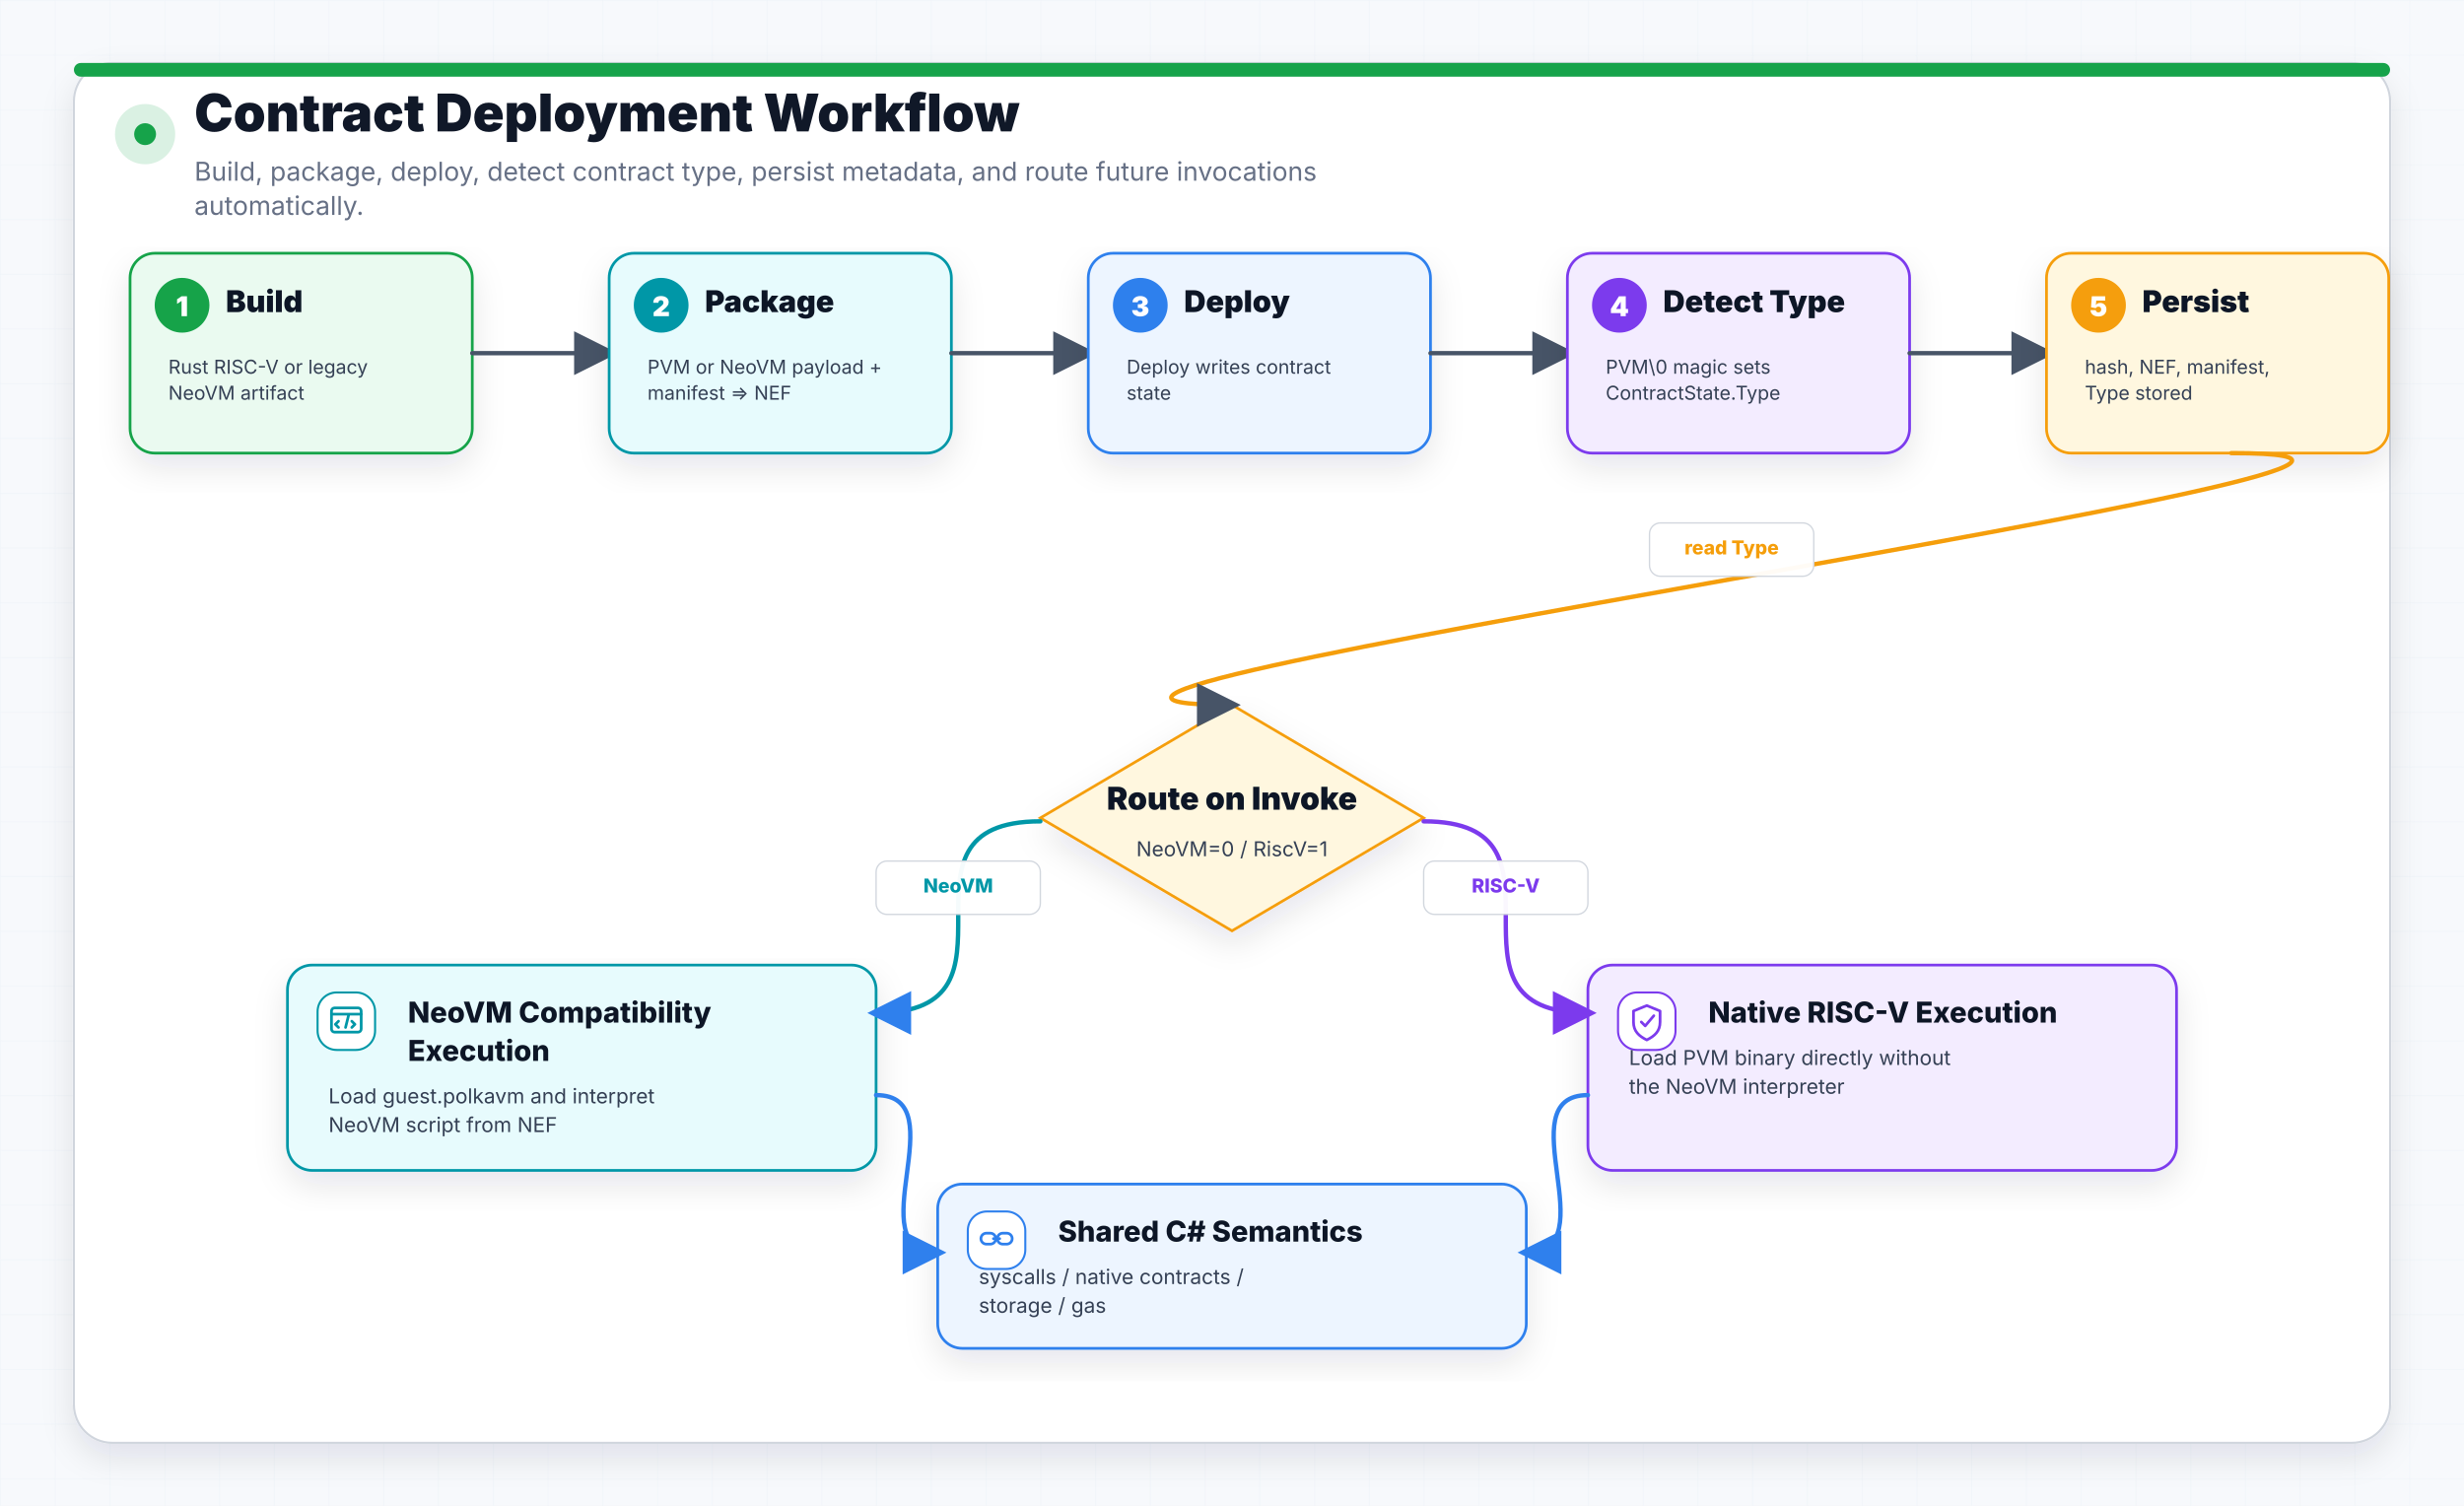
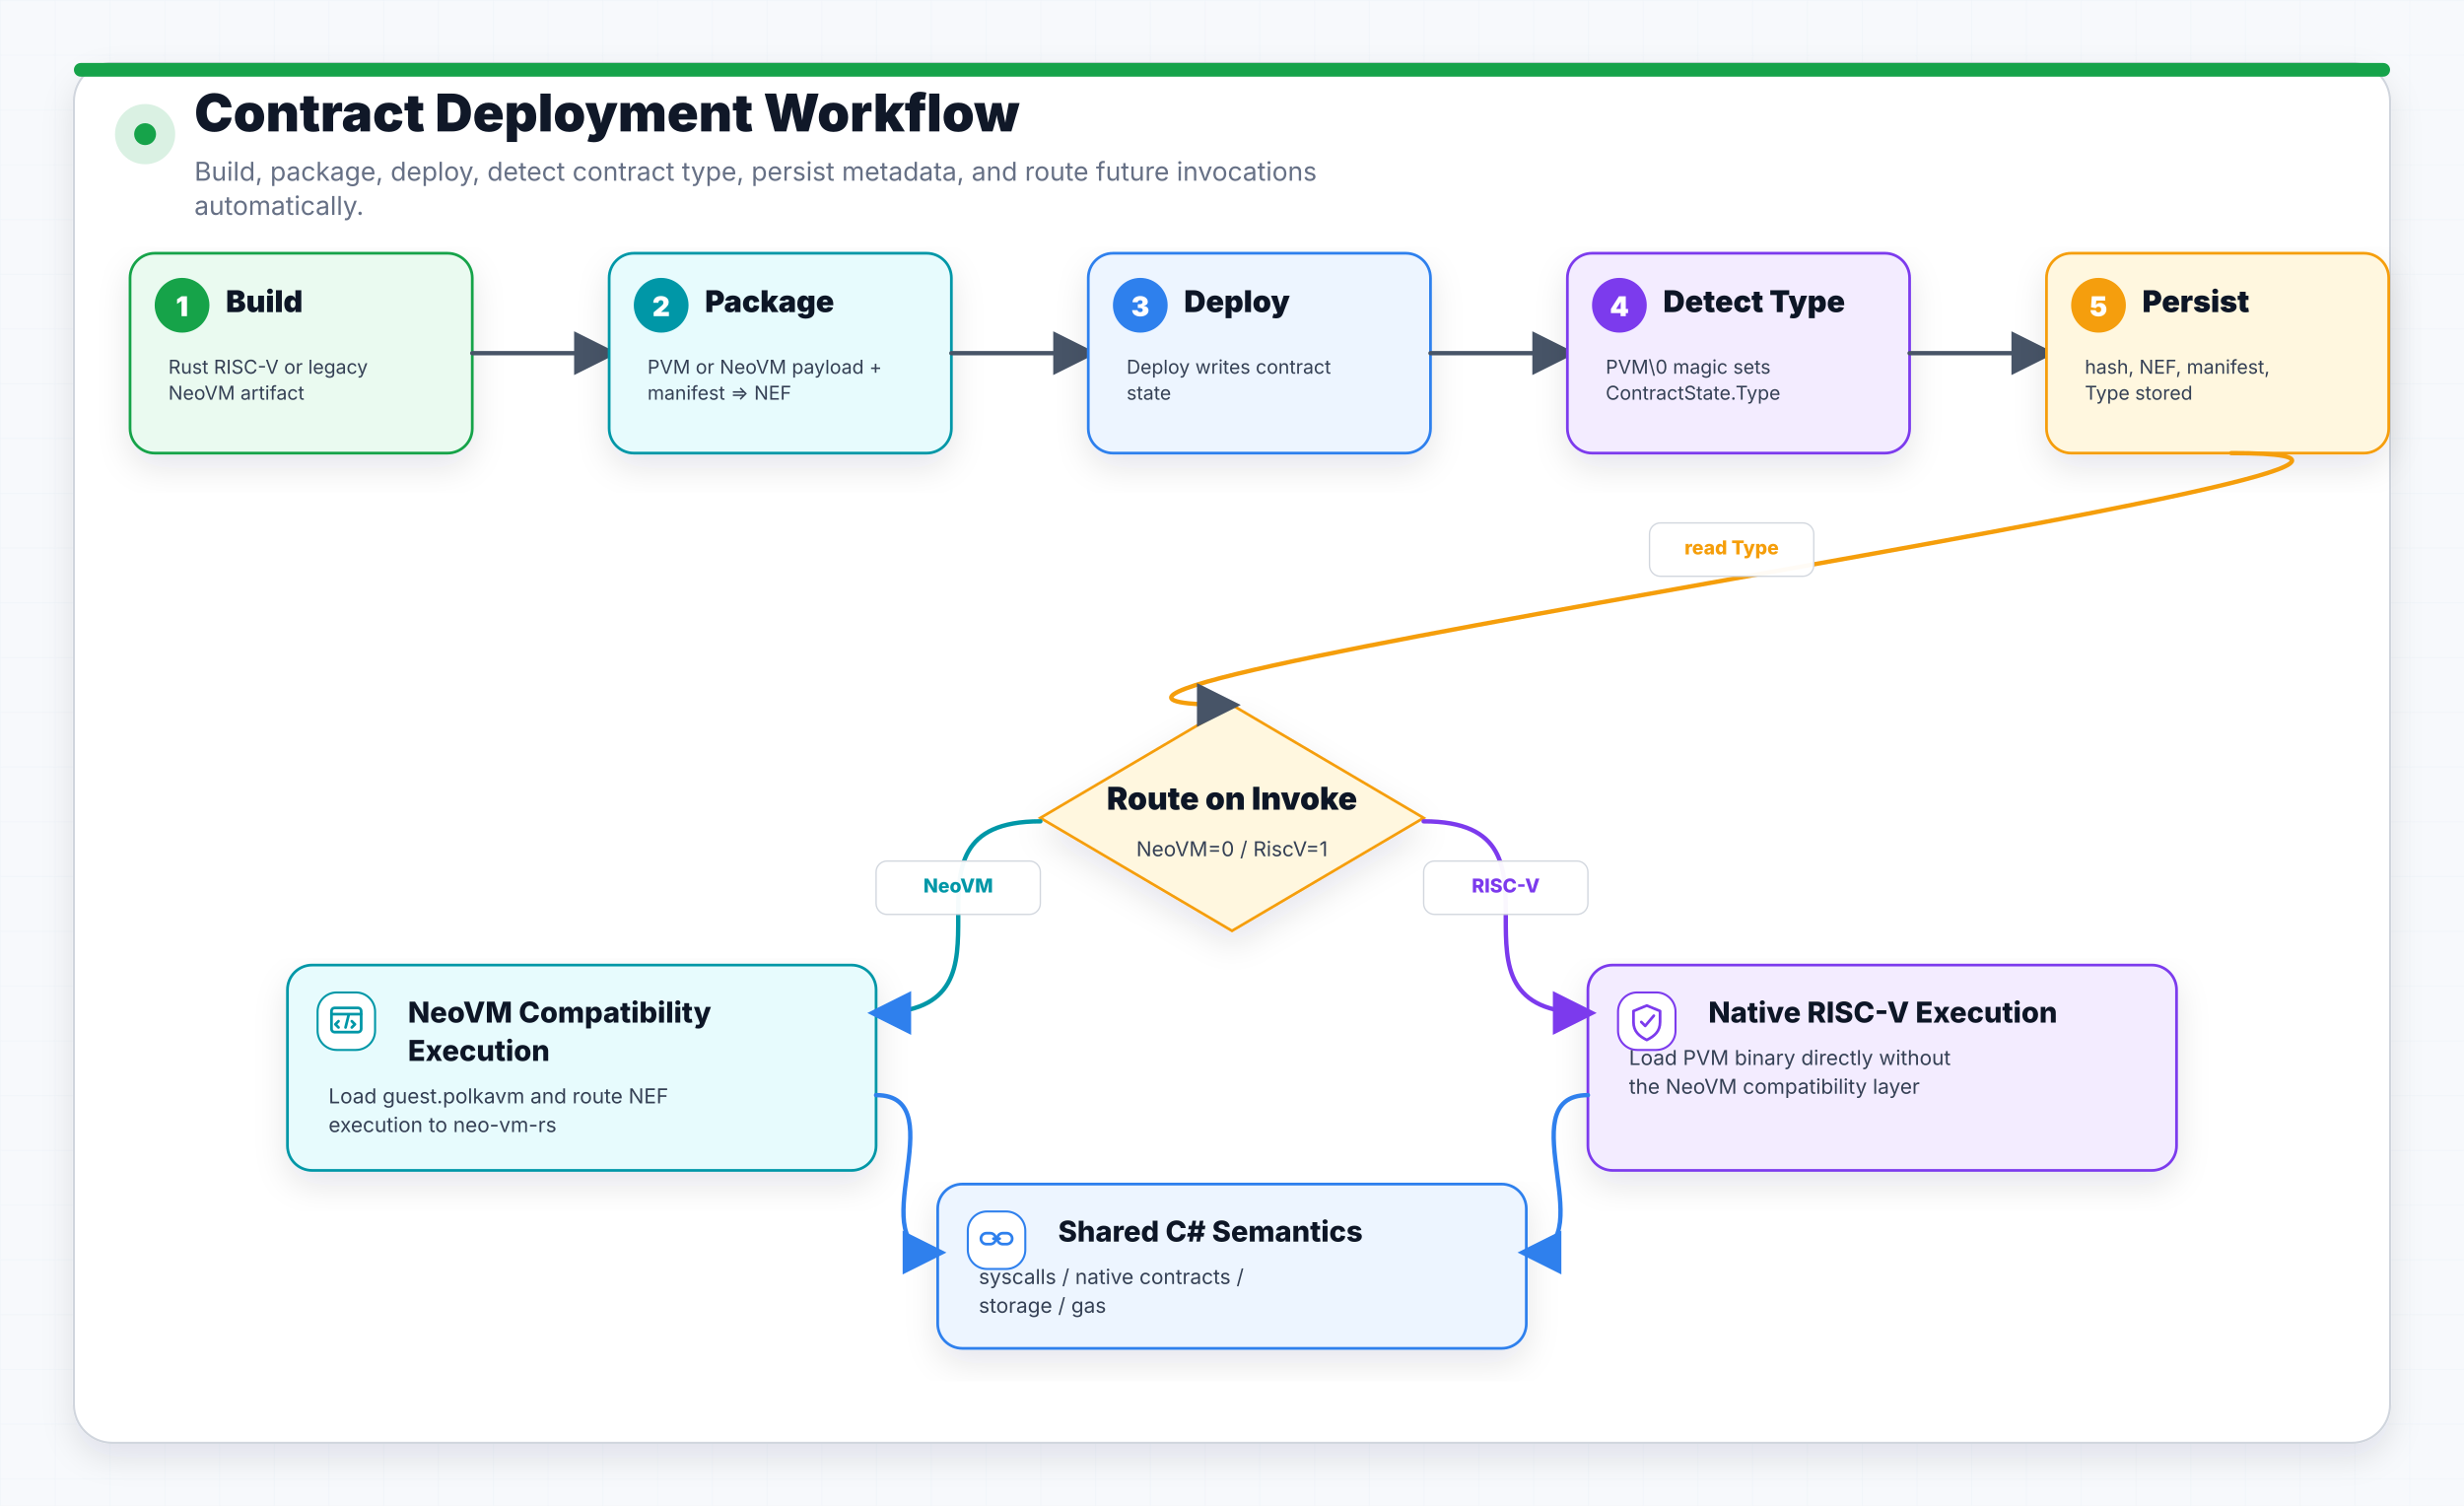
<svg xmlns="http://www.w3.org/2000/svg" width="1800" height="1100" viewBox="0 0 1800 1100" role="img" aria-label="Contract Deployment Workflow">
  <defs>
    <pattern id="grid" width="40" height="40" patternUnits="userSpaceOnUse">
      <path d="M 40 0 L 0 0 0 40" fill="none" stroke="#e6edf5" stroke-width="1" />
    </pattern>
    <marker id="arrow-slate" markerWidth="14" markerHeight="14" refX="10" refY="7" orient="auto" markerUnits="strokeWidth">
      <path d="M2,2 L12,7 L2,12 z" fill="#475467" />
    </marker>
    <marker id="arrow-green" markerWidth="14" markerHeight="14" refX="10" refY="7" orient="auto" markerUnits="strokeWidth">
      <path d="M2,2 L12,7 L2,12 z" fill="#16a34a" />
    </marker>
    <marker id="arrow-blue" markerWidth="14" markerHeight="14" refX="10" refY="7" orient="auto" markerUnits="strokeWidth">
      <path d="M2,2 L12,7 L2,12 z" fill="#2f80ed" />
    </marker>
    <marker id="arrow-red" markerWidth="14" markerHeight="14" refX="10" refY="7" orient="auto" markerUnits="strokeWidth">
      <path d="M2,2 L12,7 L2,12 z" fill="#e5484d" />
    </marker>
    <marker id="arrow-purple" markerWidth="14" markerHeight="14" refX="10" refY="7" orient="auto" markerUnits="strokeWidth">
      <path d="M2,2 L12,7 L2,12 z" fill="#7c3aed" />
    </marker>
    <filter id="soft-shadow" x="-10%" y="-10%" width="120%" height="130%">
      <feDropShadow dx="0" dy="10" stdDeviation="12" flood-color="#101828" flood-opacity="0.10" />
    </filter>
  </defs>
  <rect width="1800" height="1100" fill="#f7f9fc" />
  <rect width="1800" height="1100" fill="url(#grid)" opacity="0.42" />
  <rect x="54" y="46" width="1692" height="1008" rx="28" fill="#ffffff" stroke="#d0d5dd" stroke-width="1.5" filter="url(#soft-shadow)" />
  <rect x="54" y="46" width="1692" height="10" rx="5" fill="#16a34a" />
  <circle cx="106" cy="98" r="22" fill="#16a34a" opacity="0.16" />
  <circle cx="106" cy="98" r="8" fill="#16a34a" />
  <text x="142" y="96" text-anchor="start" font-family="Inter, Noto Sans CJK SC, Microsoft YaHei, PingFang SC, Arial, sans-serif" font-size="38" font-weight="850" fill="#101828">Contract Deployment Workflow</text>
  <text x="142" y="132" text-anchor="start" font-family="Inter, Noto Sans CJK SC, Microsoft YaHei, PingFang SC, Arial, sans-serif" font-size="19" font-weight="400" fill="#667085">Build, package, deploy, detect contract type, persist metadata, and route future invocations</text>
  <text x="142" y="157" text-anchor="start" font-family="Inter, Noto Sans CJK SC, Microsoft YaHei, PingFang SC, Arial, sans-serif" font-size="19" font-weight="400" fill="#667085">automatically.</text>
  <g filter="url(#soft-shadow)">
    <rect x="95" y="185" width="250" height="146" rx="18" fill="#eafaf0" stroke="#16a34a" stroke-width="2" />
    <circle cx="133" cy="223" r="20" fill="#16a34a" />
    <text x="133" y="231" text-anchor="middle" font-family="Inter, Noto Sans CJK SC, Microsoft YaHei, PingFang SC, Arial, sans-serif" font-size="20" font-weight="850" fill="#fff">1</text>
    <text x="165" y="228" text-anchor="start" font-family="Inter, Noto Sans CJK SC, Microsoft YaHei, PingFang SC, Arial, sans-serif" font-size="22" font-weight="850" fill="#101828">Build</text>
    <text x="123" y="273" text-anchor="start" font-family="Inter, Noto Sans CJK SC, Microsoft YaHei, PingFang SC, Arial, sans-serif" font-size="14" font-weight="400" fill="#344054">Rust RISC-V or legacy</text>
    <text x="123" y="292" text-anchor="start" font-family="Inter, Noto Sans CJK SC, Microsoft YaHei, PingFang SC, Arial, sans-serif" font-size="14" font-weight="400" fill="#344054">NeoVM artifact</text>
  </g>
  <g>
    <path d="M 345 258 L 445 258" fill="none" stroke="#475467" stroke-width="3.2" stroke-linecap="round" marker-end="url(#arrow-slate)" />
  </g>
  <g filter="url(#soft-shadow)">
    <rect x="445" y="185" width="250" height="146" rx="18" fill="#e7fbfd" stroke="#0097a7" stroke-width="2" />
    <circle cx="483" cy="223" r="20" fill="#0097a7" />
    <text x="483" y="231" text-anchor="middle" font-family="Inter, Noto Sans CJK SC, Microsoft YaHei, PingFang SC, Arial, sans-serif" font-size="20" font-weight="850" fill="#fff">2</text>
    <text x="515" y="228" text-anchor="start" font-family="Inter, Noto Sans CJK SC, Microsoft YaHei, PingFang SC, Arial, sans-serif" font-size="22" font-weight="850" fill="#101828">Package</text>
    <text x="473" y="273" text-anchor="start" font-family="Inter, Noto Sans CJK SC, Microsoft YaHei, PingFang SC, Arial, sans-serif" font-size="14" font-weight="400" fill="#344054">PVM or NeoVM payload +</text>
    <text x="473" y="292" text-anchor="start" font-family="Inter, Noto Sans CJK SC, Microsoft YaHei, PingFang SC, Arial, sans-serif" font-size="14" font-weight="400" fill="#344054">manifest =&gt; NEF</text>
  </g>
  <g>
    <path d="M 695 258 L 795 258" fill="none" stroke="#475467" stroke-width="3.2" stroke-linecap="round" marker-end="url(#arrow-slate)" />
  </g>
  <g filter="url(#soft-shadow)">
    <rect x="795" y="185" width="250" height="146" rx="18" fill="#edf5ff" stroke="#2f80ed" stroke-width="2" />
    <circle cx="833" cy="223" r="20" fill="#2f80ed" />
    <text x="833" y="231" text-anchor="middle" font-family="Inter, Noto Sans CJK SC, Microsoft YaHei, PingFang SC, Arial, sans-serif" font-size="20" font-weight="850" fill="#fff">3</text>
    <text x="865" y="228" text-anchor="start" font-family="Inter, Noto Sans CJK SC, Microsoft YaHei, PingFang SC, Arial, sans-serif" font-size="22" font-weight="850" fill="#101828">Deploy</text>
    <text x="823" y="273" text-anchor="start" font-family="Inter, Noto Sans CJK SC, Microsoft YaHei, PingFang SC, Arial, sans-serif" font-size="14" font-weight="400" fill="#344054">Deploy writes contract</text>
    <text x="823" y="292" text-anchor="start" font-family="Inter, Noto Sans CJK SC, Microsoft YaHei, PingFang SC, Arial, sans-serif" font-size="14" font-weight="400" fill="#344054">state</text>
  </g>
  <g>
    <path d="M 1045 258 L 1145 258" fill="none" stroke="#475467" stroke-width="3.2" stroke-linecap="round" marker-end="url(#arrow-slate)" />
  </g>
  <g filter="url(#soft-shadow)">
    <rect x="1145" y="185" width="250" height="146" rx="18" fill="#f3ecff" stroke="#7c3aed" stroke-width="2" />
    <circle cx="1183" cy="223" r="20" fill="#7c3aed" />
    <text x="1183" y="231" text-anchor="middle" font-family="Inter, Noto Sans CJK SC, Microsoft YaHei, PingFang SC, Arial, sans-serif" font-size="20" font-weight="850" fill="#fff">4</text>
    <text x="1215" y="228" text-anchor="start" font-family="Inter, Noto Sans CJK SC, Microsoft YaHei, PingFang SC, Arial, sans-serif" font-size="22" font-weight="850" fill="#101828">Detect Type</text>
    <text x="1173" y="273" text-anchor="start" font-family="Inter, Noto Sans CJK SC, Microsoft YaHei, PingFang SC, Arial, sans-serif" font-size="14" font-weight="400" fill="#344054">PVM\0 magic sets</text>
    <text x="1173" y="292" text-anchor="start" font-family="Inter, Noto Sans CJK SC, Microsoft YaHei, PingFang SC, Arial, sans-serif" font-size="14" font-weight="400" fill="#344054">ContractState.Type</text>
  </g>
  <g>
    <path d="M 1395 258 L 1495 258" fill="none" stroke="#475467" stroke-width="3.2" stroke-linecap="round" marker-end="url(#arrow-slate)" />
  </g>
  <g filter="url(#soft-shadow)">
    <rect x="1495" y="185" width="250" height="146" rx="18" fill="#fff7df" stroke="#f59e0b" stroke-width="2" />
    <circle cx="1533" cy="223" r="20" fill="#f59e0b" />
    <text x="1533" y="231" text-anchor="middle" font-family="Inter, Noto Sans CJK SC, Microsoft YaHei, PingFang SC, Arial, sans-serif" font-size="20" font-weight="850" fill="#fff">5</text>
    <text x="1565" y="228" text-anchor="start" font-family="Inter, Noto Sans CJK SC, Microsoft YaHei, PingFang SC, Arial, sans-serif" font-size="22" font-weight="850" fill="#101828">Persist</text>
    <text x="1523" y="273" text-anchor="start" font-family="Inter, Noto Sans CJK SC, Microsoft YaHei, PingFang SC, Arial, sans-serif" font-size="14" font-weight="400" fill="#344054">hash, NEF, manifest,</text>
    <text x="1523" y="292" text-anchor="start" font-family="Inter, Noto Sans CJK SC, Microsoft YaHei, PingFang SC, Arial, sans-serif" font-size="14" font-weight="400" fill="#344054">Type stored</text>
  </g>
  <g filter="url(#soft-shadow)">
    <polygon points="900,515 1040,597.5 900,680 760,597.5" fill="#fff7df" stroke="#f59e0b" stroke-width="2" />
    <text x="900" y="591.5" text-anchor="middle" font-family="Inter, Noto Sans CJK SC, Microsoft YaHei, PingFang SC, Arial, sans-serif" font-size="23" font-weight="850" fill="#101828">Route on Invoke</text>
    <text x="900" y="625.5" text-anchor="middle" font-family="Inter, Noto Sans CJK SC, Microsoft YaHei, PingFang SC, Arial, sans-serif" font-size="15" font-weight="400" fill="#344054">NeoVM=0 / RiscV=1</text>
  </g>
  <g>
    <path d="M 1630 331 C 1930 331, 600 515, 900 515" fill="none" stroke="#f59e0b" stroke-width="3.2" stroke-linecap="round" marker-end="url(#arrow-slate)" />
    <g>
      <rect x="1205" y="382" width="120" height="39" rx="8" fill="#ffffff" stroke="#d0d5dd" opacity="0.96" />
      <text x="1265" y="405" text-anchor="middle" font-family="Inter, Noto Sans CJK SC, Microsoft YaHei, PingFang SC, Arial, sans-serif" font-size="14" font-weight="800" fill="#f59e0b">read Type</text>
    </g>
  </g>
  <g filter="url(#soft-shadow)">
    <rect x="210" y="705" width="430" height="150" rx="18" fill="#e7fbfd" stroke="#0097a7" stroke-width="2" />
    <rect x="232" y="725" width="42" height="42" rx="14" fill="#ffffff" stroke="#0097a7" stroke-width="1.5" />
    <g fill="none" stroke="#0097a7" stroke-width="2" stroke-linecap="round" stroke-linejoin="round">
      <rect x="242.147" y="736.29" width="21.706" height="17.707" rx="2.285" />
      <path d="M 242.147 740.859 h 21.706 M 247.288 746 l -2.285 2.285 l 2.285 2.285 M 252.429 750.57 l 2.285 -9.139 M 256.998 746 l 2.285 2.285 l -2.285 2.285" />
    </g>
    <text x="298" y="747" text-anchor="start" font-family="Inter, Noto Sans CJK SC, Microsoft YaHei, PingFang SC, Arial, sans-serif" font-size="21" font-weight="800" fill="#101828">NeoVM Compatibility</text>
    <text x="298" y="775" text-anchor="start" font-family="Inter, Noto Sans CJK SC, Microsoft YaHei, PingFang SC, Arial, sans-serif" font-size="21" font-weight="800" fill="#101828">Execution</text>
-     <text x="240" y="806" text-anchor="start" font-family="Inter, Noto Sans CJK SC, Microsoft YaHei, PingFang SC, Arial, sans-serif" font-size="15" font-weight="400" fill="#344054">Load guest.polkavm and interpret</text>
-     <text x="240" y="827" text-anchor="start" font-family="Inter, Noto Sans CJK SC, Microsoft YaHei, PingFang SC, Arial, sans-serif" font-size="15" font-weight="400" fill="#344054">NeoVM script from NEF</text>
+     <text x="240" y="806" text-anchor="start" font-family="Inter, Noto Sans CJK SC, Microsoft YaHei, PingFang SC, Arial, sans-serif" font-size="15" font-weight="400" fill="#344054">Load guest.polkavm and route NEF</text>
+     <text x="240" y="827" text-anchor="start" font-family="Inter, Noto Sans CJK SC, Microsoft YaHei, PingFang SC, Arial, sans-serif" font-size="15" font-weight="400" fill="#344054">execution to neo-vm-rs</text>
  </g>
  <g filter="url(#soft-shadow)">
    <rect x="1160" y="705" width="430" height="150" rx="18" fill="#f3ecff" stroke="#7c3aed" stroke-width="2" />
    <rect x="1182" y="725" width="42" height="42" rx="14" fill="#ffffff" stroke="#7c3aed" stroke-width="1.5" />
    <g fill="none" stroke="#7c3aed" stroke-width="2" stroke-linecap="round" stroke-linejoin="round">
      <path d="M 1203 734.576 L 1212.71 738.574 v 7.997 c 0 6.854 -3.998 10.282 -9.71 13.138 c -5.712 -2.856 -9.71 -6.283 -9.71 -13.138 v -7.997 z" />
      <path d="M 1199.002 746.571 l 2.856 2.856 l 6.283 -7.426" />
    </g>
    <text x="1248" y="747" text-anchor="start" font-family="Inter, Noto Sans CJK SC, Microsoft YaHei, PingFang SC, Arial, sans-serif" font-size="21" font-weight="800" fill="#101828">Native RISC-V Execution</text>
    <text x="1190" y="778" text-anchor="start" font-family="Inter, Noto Sans CJK SC, Microsoft YaHei, PingFang SC, Arial, sans-serif" font-size="15" font-weight="400" fill="#344054">Load PVM binary directly without</text>
-     <text x="1190" y="799" text-anchor="start" font-family="Inter, Noto Sans CJK SC, Microsoft YaHei, PingFang SC, Arial, sans-serif" font-size="15" font-weight="400" fill="#344054">the NeoVM interpreter</text>
+     <text x="1190" y="799" text-anchor="start" font-family="Inter, Noto Sans CJK SC, Microsoft YaHei, PingFang SC, Arial, sans-serif" font-size="15" font-weight="400" fill="#344054">the NeoVM compatibility layer</text>
  </g>
  <g>
    <path d="M 760 600 C 640 600, 760 740, 640 740" fill="none" stroke="#0097a7" stroke-width="3.2" stroke-linecap="round" marker-end="url(#arrow-blue)" />
    <g>
      <rect x="640" y="629" width="120" height="39" rx="8" fill="#ffffff" stroke="#d0d5dd" opacity="0.96" />
      <text x="700" y="652" text-anchor="middle" font-family="Inter, Noto Sans CJK SC, Microsoft YaHei, PingFang SC, Arial, sans-serif" font-size="14" font-weight="800" fill="#0097a7">NeoVM</text>
    </g>
  </g>
  <g>
    <path d="M 1040 600 C 1160 600, 1040 740, 1160 740" fill="none" stroke="#7c3aed" stroke-width="3.2" stroke-linecap="round" marker-end="url(#arrow-purple)" />
    <g>
      <rect x="1040" y="629" width="120" height="39" rx="8" fill="#ffffff" stroke="#d0d5dd" opacity="0.96" />
      <text x="1100" y="652" text-anchor="middle" font-family="Inter, Noto Sans CJK SC, Microsoft YaHei, PingFang SC, Arial, sans-serif" font-size="14" font-weight="800" fill="#7c3aed">RISC-V</text>
    </g>
  </g>
  <g filter="url(#soft-shadow)">
    <rect x="685" y="865" width="430" height="120" rx="18" fill="#edf5ff" stroke="#2f80ed" stroke-width="2" />
    <rect x="707" y="885" width="42" height="42" rx="14" fill="#ffffff" stroke="#2f80ed" stroke-width="1.5" />
    <g fill="none" stroke="#2f80ed" stroke-width="2" stroke-linecap="round" stroke-linejoin="round">
      <rect x="716.576" y="900.859" width="10.853" height="7.997" rx="3.998" />
      <rect x="728.571" y="900.859" width="10.853" height="7.997" rx="3.998" />
      <path d="M 725.715 904.858 L 730.285 904.858" />
    </g>
    <text x="773" y="907" text-anchor="start" font-family="Inter, Noto Sans CJK SC, Microsoft YaHei, PingFang SC, Arial, sans-serif" font-size="21" font-weight="800" fill="#101828">Shared C# Semantics</text>
    <text x="715" y="938" text-anchor="start" font-family="Inter, Noto Sans CJK SC, Microsoft YaHei, PingFang SC, Arial, sans-serif" font-size="15" font-weight="400" fill="#344054">syscalls / native contracts /</text>
    <text x="715" y="959" text-anchor="start" font-family="Inter, Noto Sans CJK SC, Microsoft YaHei, PingFang SC, Arial, sans-serif" font-size="15" font-weight="400" fill="#344054">storage / gas</text>
  </g>
  <g>
    <path d="M 640 800 C 700 800, 625 915, 685 915" fill="none" stroke="#2f80ed" stroke-width="3.2" stroke-linecap="round" marker-end="url(#arrow-blue)" />
  </g>
  <g>
    <path d="M 1160 800 C 1100 800, 1175 915, 1115 915" fill="none" stroke="#2f80ed" stroke-width="3.2" stroke-linecap="round" marker-end="url(#arrow-blue)" />
  </g>
</svg>
